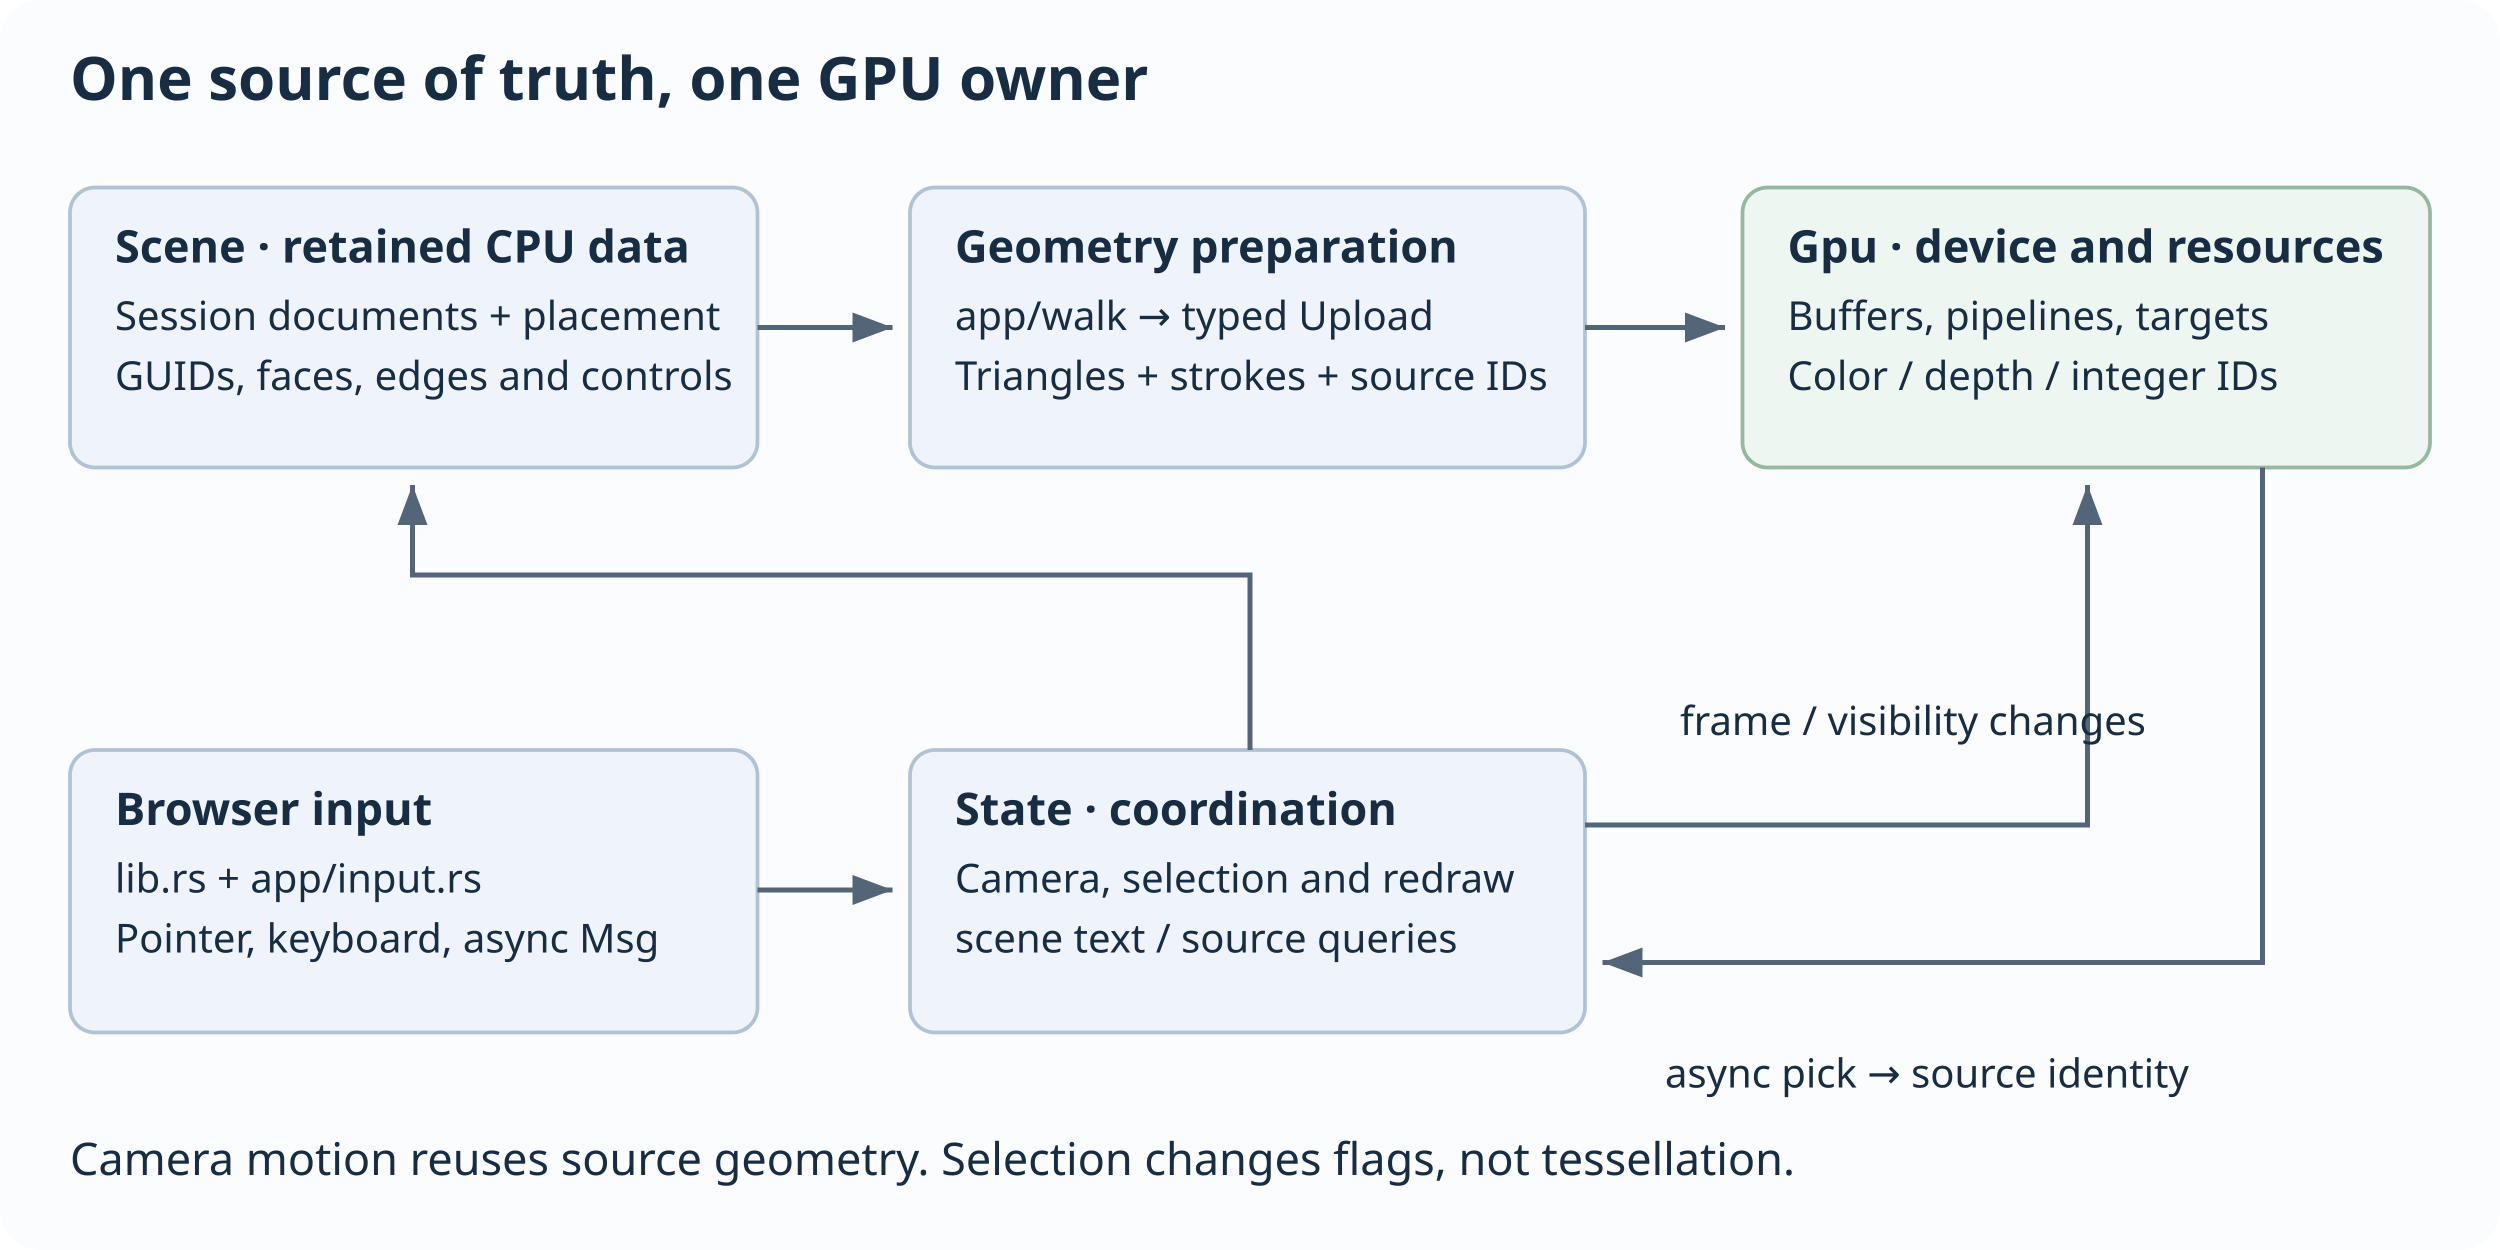
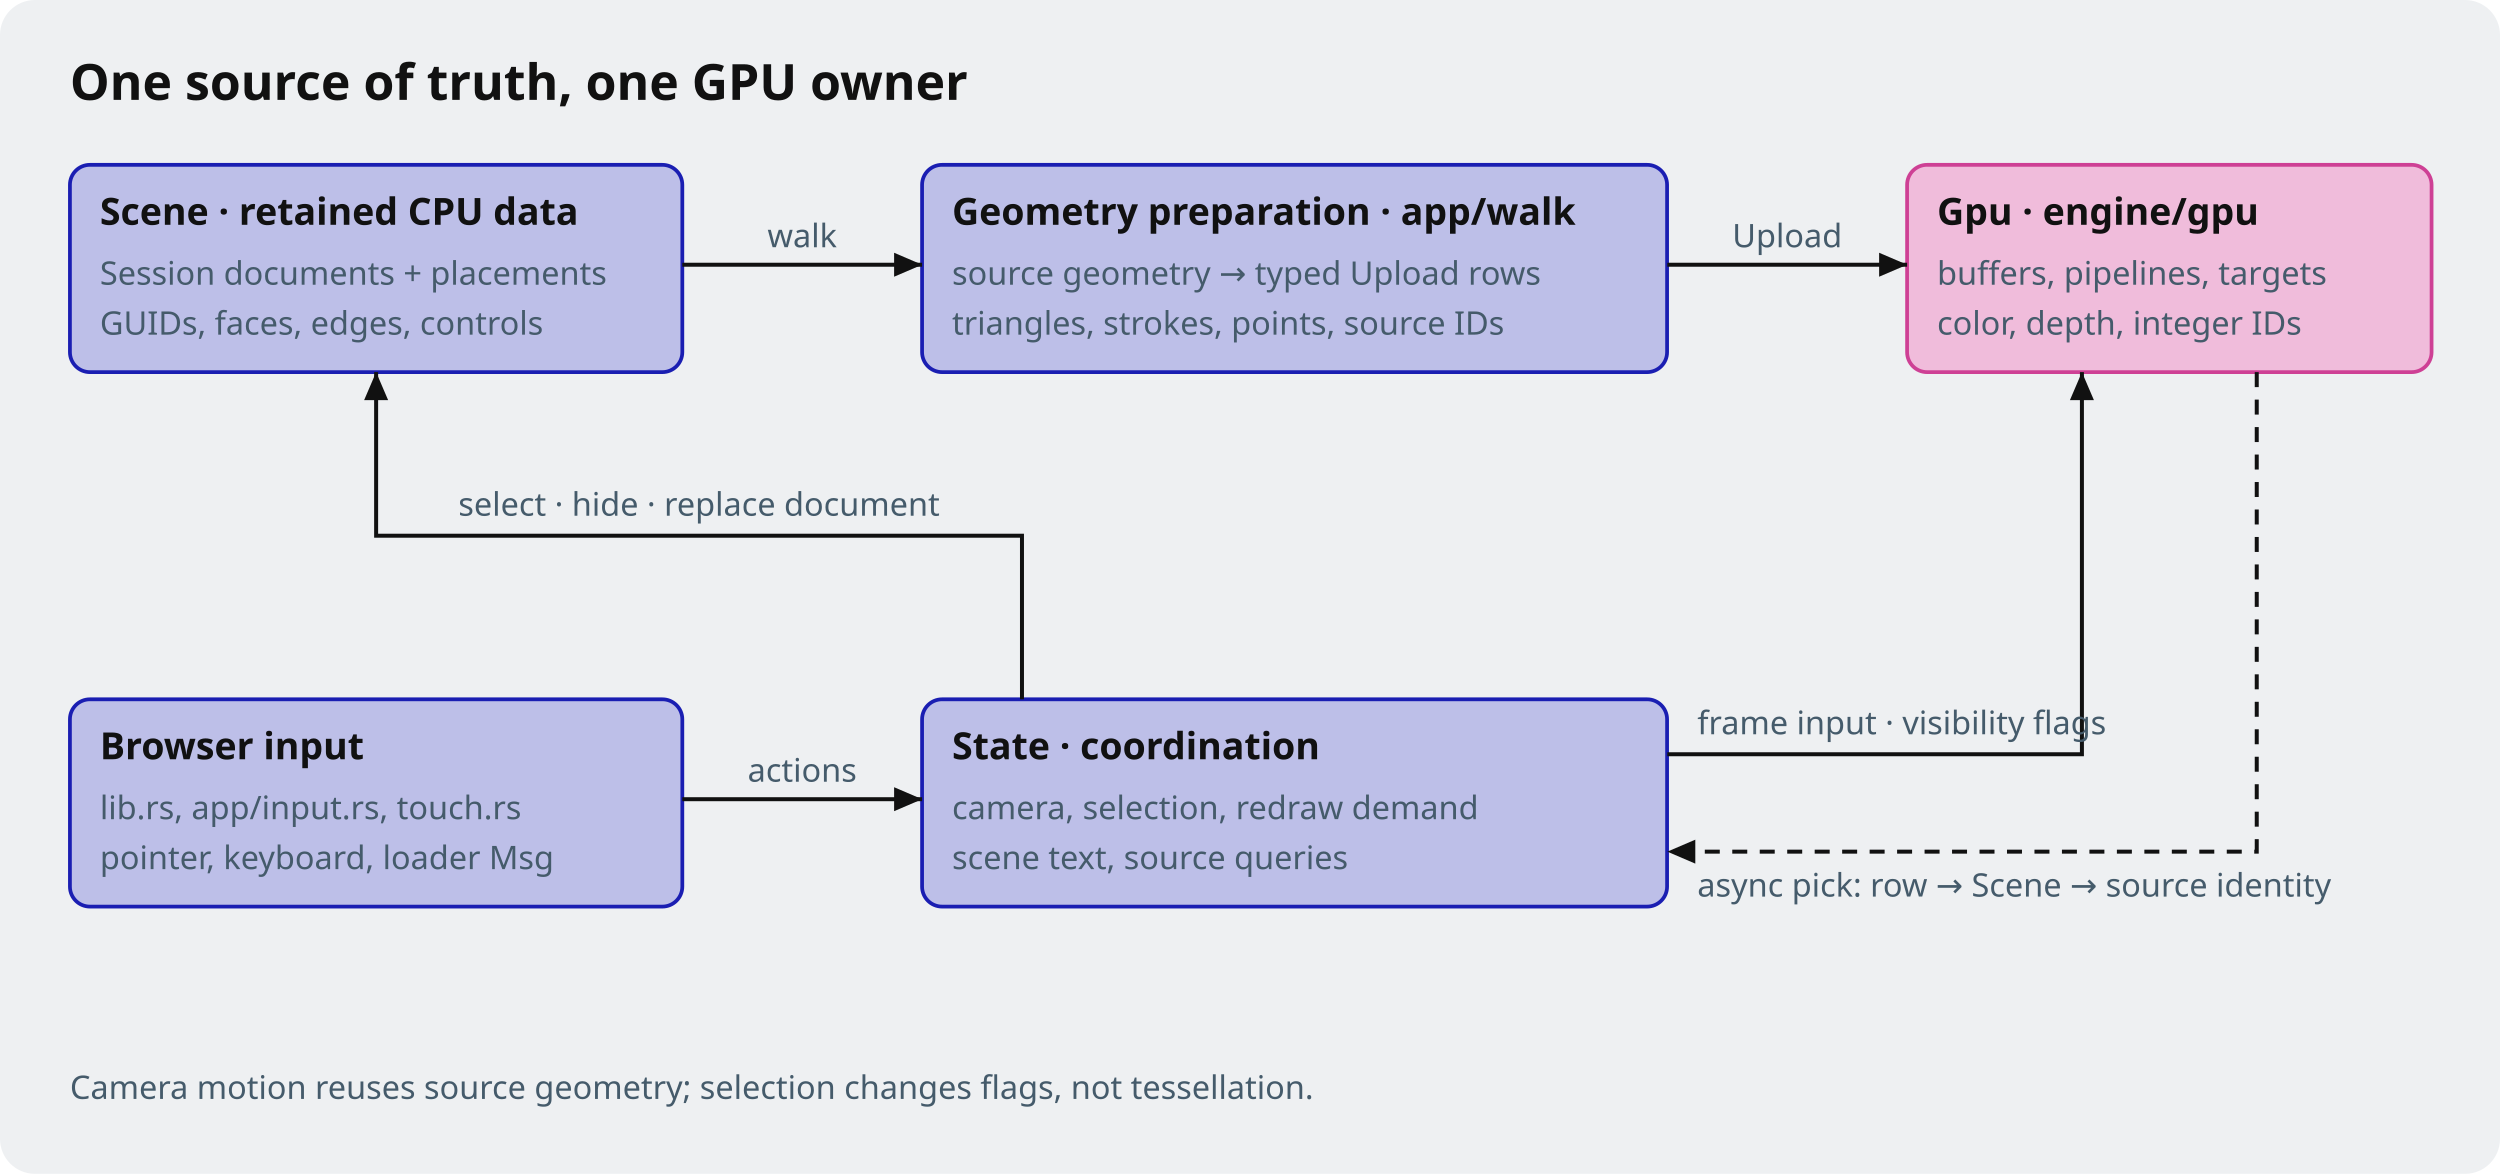
- <svg xmlns="http://www.w3.org/2000/svg" viewBox="0 0 1000 500" role="img" aria-labelledby="title desc">
+ <svg xmlns="http://www.w3.org/2000/svg" viewBox="0 0 1001 470" role="img" aria-labelledby="t d">
  <defs>
-     <marker id="arrow" markerWidth="10" markerHeight="10" refX="8" refY="3" orient="auto">
-       <path d="M0,0 L8,3 L0,6" fill="#526579" />
+     <marker id="a" markerWidth="9" markerHeight="9" refX="7" refY="3" orient="auto">
+       <path d="M0,0 L7,3 L0,6" fill="#111111" />
    </marker>
  </defs>
-   <style>text{font-family:system-ui,sans-serif;fill:#172d43;font-size:18px}.title{font-size:24px;font-weight:700}.small{font-size:16px}.label{font-weight:650}.arrow{fill:none;stroke:#526579;stroke-width:2;marker-end:url(#arrow)}.box{fill:#eef4f9;stroke:#afc3d6;stroke-width:1.5}.gpu{fill:#edf6f0;stroke:#93b99e;stroke-width:1.5}</style>
-   <rect width="100%" height="100%" rx="16" fill="#fbfcfe" />
-   <text class="title" x="28" y="40">One source of truth, one GPU owner</text>
-   <rect class="box" x="28" y="75" width="275" height="112" rx="10" />
-   <text class="label" x="46" y="105">Scene · retained CPU data</text>
-   <text class="small" x="46" y="132">Session documents + placement</text>
-   <text class="small" x="46" y="156">GUIDs, faces, edges and controls</text>
-   <rect class="box" x="364" y="75" width="270" height="112" rx="10" />
-   <text class="label" x="382" y="105">Geometry preparation</text>
-   <text class="small" x="382" y="132">app/walk → typed Upload</text>
-   <text class="small" x="382" y="156">Triangles + strokes + source IDs</text>
-   <rect class="gpu" x="697" y="75" width="275" height="112" rx="10" />
-   <text class="label" x="715" y="105">Gpu · device and resources</text>
-   <text class="small" x="715" y="132">Buffers, pipelines, targets</text>
-   <text class="small" x="715" y="156">Color / depth / integer IDs</text>
-   <path class="arrow" d="M303 131 H357" />
-   <path class="arrow" d="M634 131 H690" />
-   <rect class="box" x="28" y="300" width="275" height="113" rx="10" />
-   <text class="label" x="46" y="330">Browser input</text>
-   <text class="small" x="46" y="357">lib.rs + app/input.rs</text>
-   <text class="small" x="46" y="381">Pointer, keyboard, async Msg</text>
-   <rect class="box" x="364" y="300" width="270" height="113" rx="10" />
-   <text class="label" x="382" y="330">State · coordination</text>
-   <text class="small" x="382" y="357">Camera, selection and redraw</text>
-   <text class="small" x="382" y="381">scene text / source queries</text>
-   <path class="arrow" d="M303 356 H357" />
-   <path class="arrow" d="M500 300 V230 H165 V194" />
-   <path class="arrow" d="M634 330 H835 V194" />
-   <path class="arrow" d="M905 187 V385 H641" />
-   <text class="small" x="672" y="294">frame / visibility changes</text>
-   <text class="small" x="666" y="435">async pick → source identity</text>
-   <text x="28" y="470">Camera motion reuses source geometry. Selection changes flags, not tessellation.</text>
+   <style>text{font-family:system-ui,sans-serif;fill:#111111;font-size:13px}.h{font-size:20px;font-weight:700}.l{font-size:15px;font-weight:650}.s{font-size:13px;fill:#455b6b}.m{font-family:"DejaVu Sans Mono","Liberation Mono",monospace;font-size:12.5px;fill:#111111}.ar{fill:none;stroke:#111111;stroke-width:1.6;marker-end:url(#a)}.dash{fill:none;stroke:#e07a26;stroke-width:1.8;stroke-dasharray:7 5}</style>
+   <rect width="100%" height="100%" rx="14" fill="#eef0f2" />
+   <text class="h" xml:space="preserve" x="28.0" y="40.0" textLength="359.4" lengthAdjust="spacingAndGlyphs">One source of truth, one GPU owner</text>
+   <rect data-box="0" x="28.0" y="66.0" width="245.2" height="83.0" rx="8" fill="#bdbfe8" stroke="#1a1eb2" stroke-width="1.5" />
+   <text class="l" xml:space="preserve" x="40.0" y="90.0" data-box="0" textLength="191.5" lengthAdjust="spacingAndGlyphs">Scene · retained CPU data</text>
+   <text class="s" xml:space="preserve" x="40.0" y="114.0" data-box="0" textLength="202.9" lengthAdjust="spacingAndGlyphs">Session documents + placements</text>
+   <text class="s" xml:space="preserve" x="40.0" y="134.0" data-box="0" textLength="177.4" lengthAdjust="spacingAndGlyphs">GUIDs, faces, edges, controls</text>
+   <rect data-box="1" x="369.2" y="66.0" width="298.3" height="83.0" rx="8" fill="#bdbfe8" stroke="#1a1eb2" stroke-width="1.5" />
+   <text class="l" xml:space="preserve" x="381.2" y="90.0" data-box="1" textLength="249.5" lengthAdjust="spacingAndGlyphs">Geometry preparation · app/walk</text>
+   <text class="s" xml:space="preserve" x="381.2" y="114.0" data-box="1" textLength="237.8" lengthAdjust="spacingAndGlyphs">source geometry → typed Upload rows</text>
+   <text class="s" xml:space="preserve" x="381.2" y="134.0" data-box="1" textLength="221.0" lengthAdjust="spacingAndGlyphs">triangles, strokes, points, source IDs</text>
+   <rect data-box="2" x="763.6" y="66.0" width="210.0" height="83.0" rx="8" fill="#f0bcdb" stroke="#ce4095" stroke-width="1.5" />
+   <text class="l" xml:space="preserve" x="775.6" y="90.0" data-box="2" textLength="128.8" lengthAdjust="spacingAndGlyphs">Gpu · engine/gpu</text>
+   <text class="s" xml:space="preserve" x="775.6" y="114.0" data-box="2" textLength="156.0" lengthAdjust="spacingAndGlyphs">buffers, pipelines, targets</text>
+   <text class="s" xml:space="preserve" x="775.6" y="134.0" data-box="2" textLength="146.0" lengthAdjust="spacingAndGlyphs">color, depth, integer IDs</text>
+   <rect data-box="3" x="28.0" y="280.0" width="245.2" height="83.0" rx="8" fill="#bdbfe8" stroke="#1a1eb2" stroke-width="1.5" />
+   <text class="l" xml:space="preserve" x="40.0" y="304.0" data-box="3" textLength="105.7" lengthAdjust="spacingAndGlyphs">Browser input</text>
+   <text class="s" xml:space="preserve" x="40.0" y="328.0" data-box="3" textLength="168.7" lengthAdjust="spacingAndGlyphs">lib.rs, app/input.rs, touch.rs</text>
+   <text class="s" xml:space="preserve" x="40.0" y="348.0" data-box="3" textLength="181.7" lengthAdjust="spacingAndGlyphs">pointer, keyboard, loader Msg</text>
+   <rect data-box="4" x="369.2" y="280.0" width="298.3" height="83.0" rx="8" fill="#bdbfe8" stroke="#1a1eb2" stroke-width="1.5" />
+   <text class="l" xml:space="preserve" x="381.2" y="304.0" data-box="4" textLength="147.2" lengthAdjust="spacingAndGlyphs">State · coordination</text>
+   <text class="s" xml:space="preserve" x="381.2" y="328.0" data-box="4" textLength="210.8" lengthAdjust="spacingAndGlyphs">camera, selection, redraw demand</text>
+   <text class="s" xml:space="preserve" x="381.2" y="348.0" data-box="4" textLength="158.5" lengthAdjust="spacingAndGlyphs">scene text, source queries</text>
+   <path class="ar" d="M273.2,106.0 L369.2,106.0" />
+   <text class="s" xml:space="preserve" x="321.2" y="99.0" text-anchor="middle" textLength="27.8" lengthAdjust="spacingAndGlyphs">walk</text>
+   <path class="ar" d="M667.6,106.0 L763.6,106.0" />
+   <text class="s" xml:space="preserve" x="715.6" y="99.0" text-anchor="middle" textLength="44.0" lengthAdjust="spacingAndGlyphs">Upload</text>
+   <path class="ar" d="M273.2,320.0 L369.2,320.0" />
+   <text class="s" xml:space="preserve" x="321.2" y="313.0" text-anchor="middle" textLength="43.7" lengthAdjust="spacingAndGlyphs">actions</text>
+   <path class="ar" d="M409.2,280.0 L409.2,214.5 L150.6,214.5 L150.6,149.0" />
+   <text class="s" xml:space="preserve" x="279.9" y="206.5" text-anchor="middle" textLength="192.7" lengthAdjust="spacingAndGlyphs">select · hide · replace document</text>
+   <path class="ar" d="M667.6,302.0 L833.6,302.0 L833.6,149.0" />
+   <text class="s" xml:space="preserve" x="679.6" y="294.0" textLength="163.7" lengthAdjust="spacingAndGlyphs">frame input · visibility flags</text>
+   <path class="ar" style="stroke-dasharray:6 5" d="M903.6,149.0 L903.6,341.0 L667.6,341.0" />
+   <text class="s" xml:space="preserve" x="679.6" y="359.0" textLength="257.9" lengthAdjust="spacingAndGlyphs">async pick: row → Scene → source identity</text>
+   <text class="s" xml:space="preserve" x="28.0" y="440.0" textLength="497.8" lengthAdjust="spacingAndGlyphs">Camera motion reuses source geometry; selection changes flags, not tessellation.</text>
</svg>
